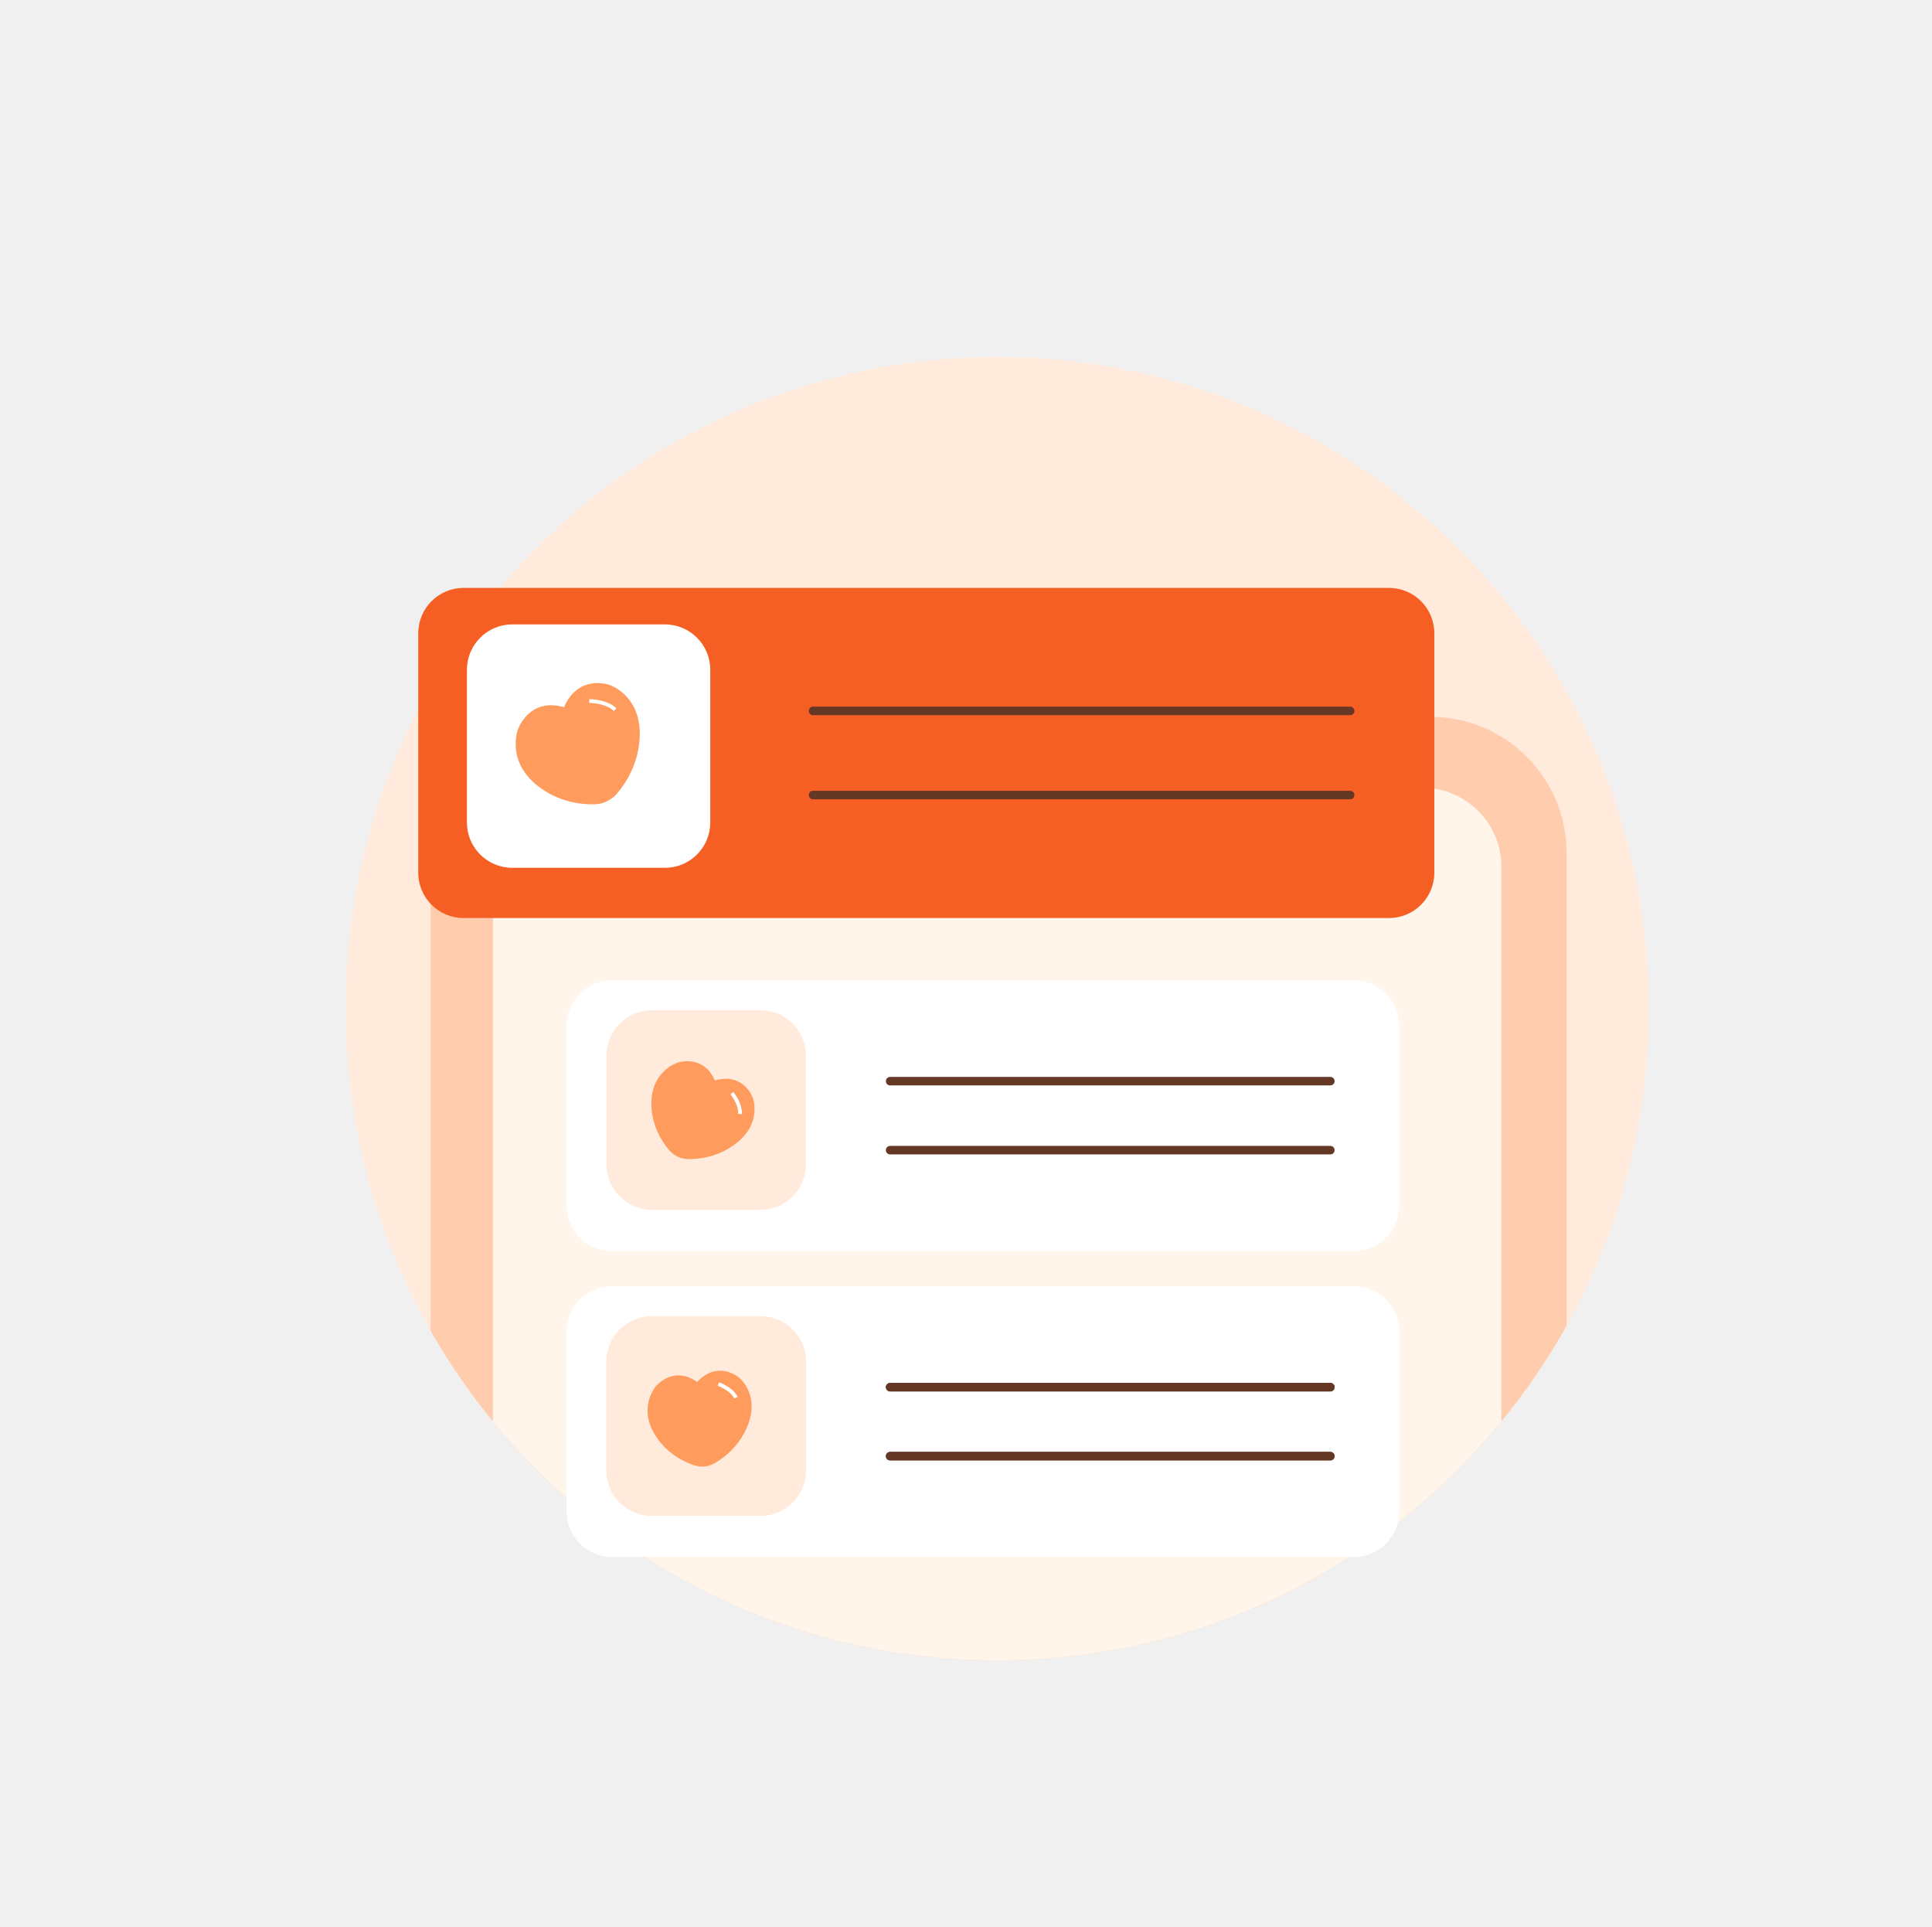
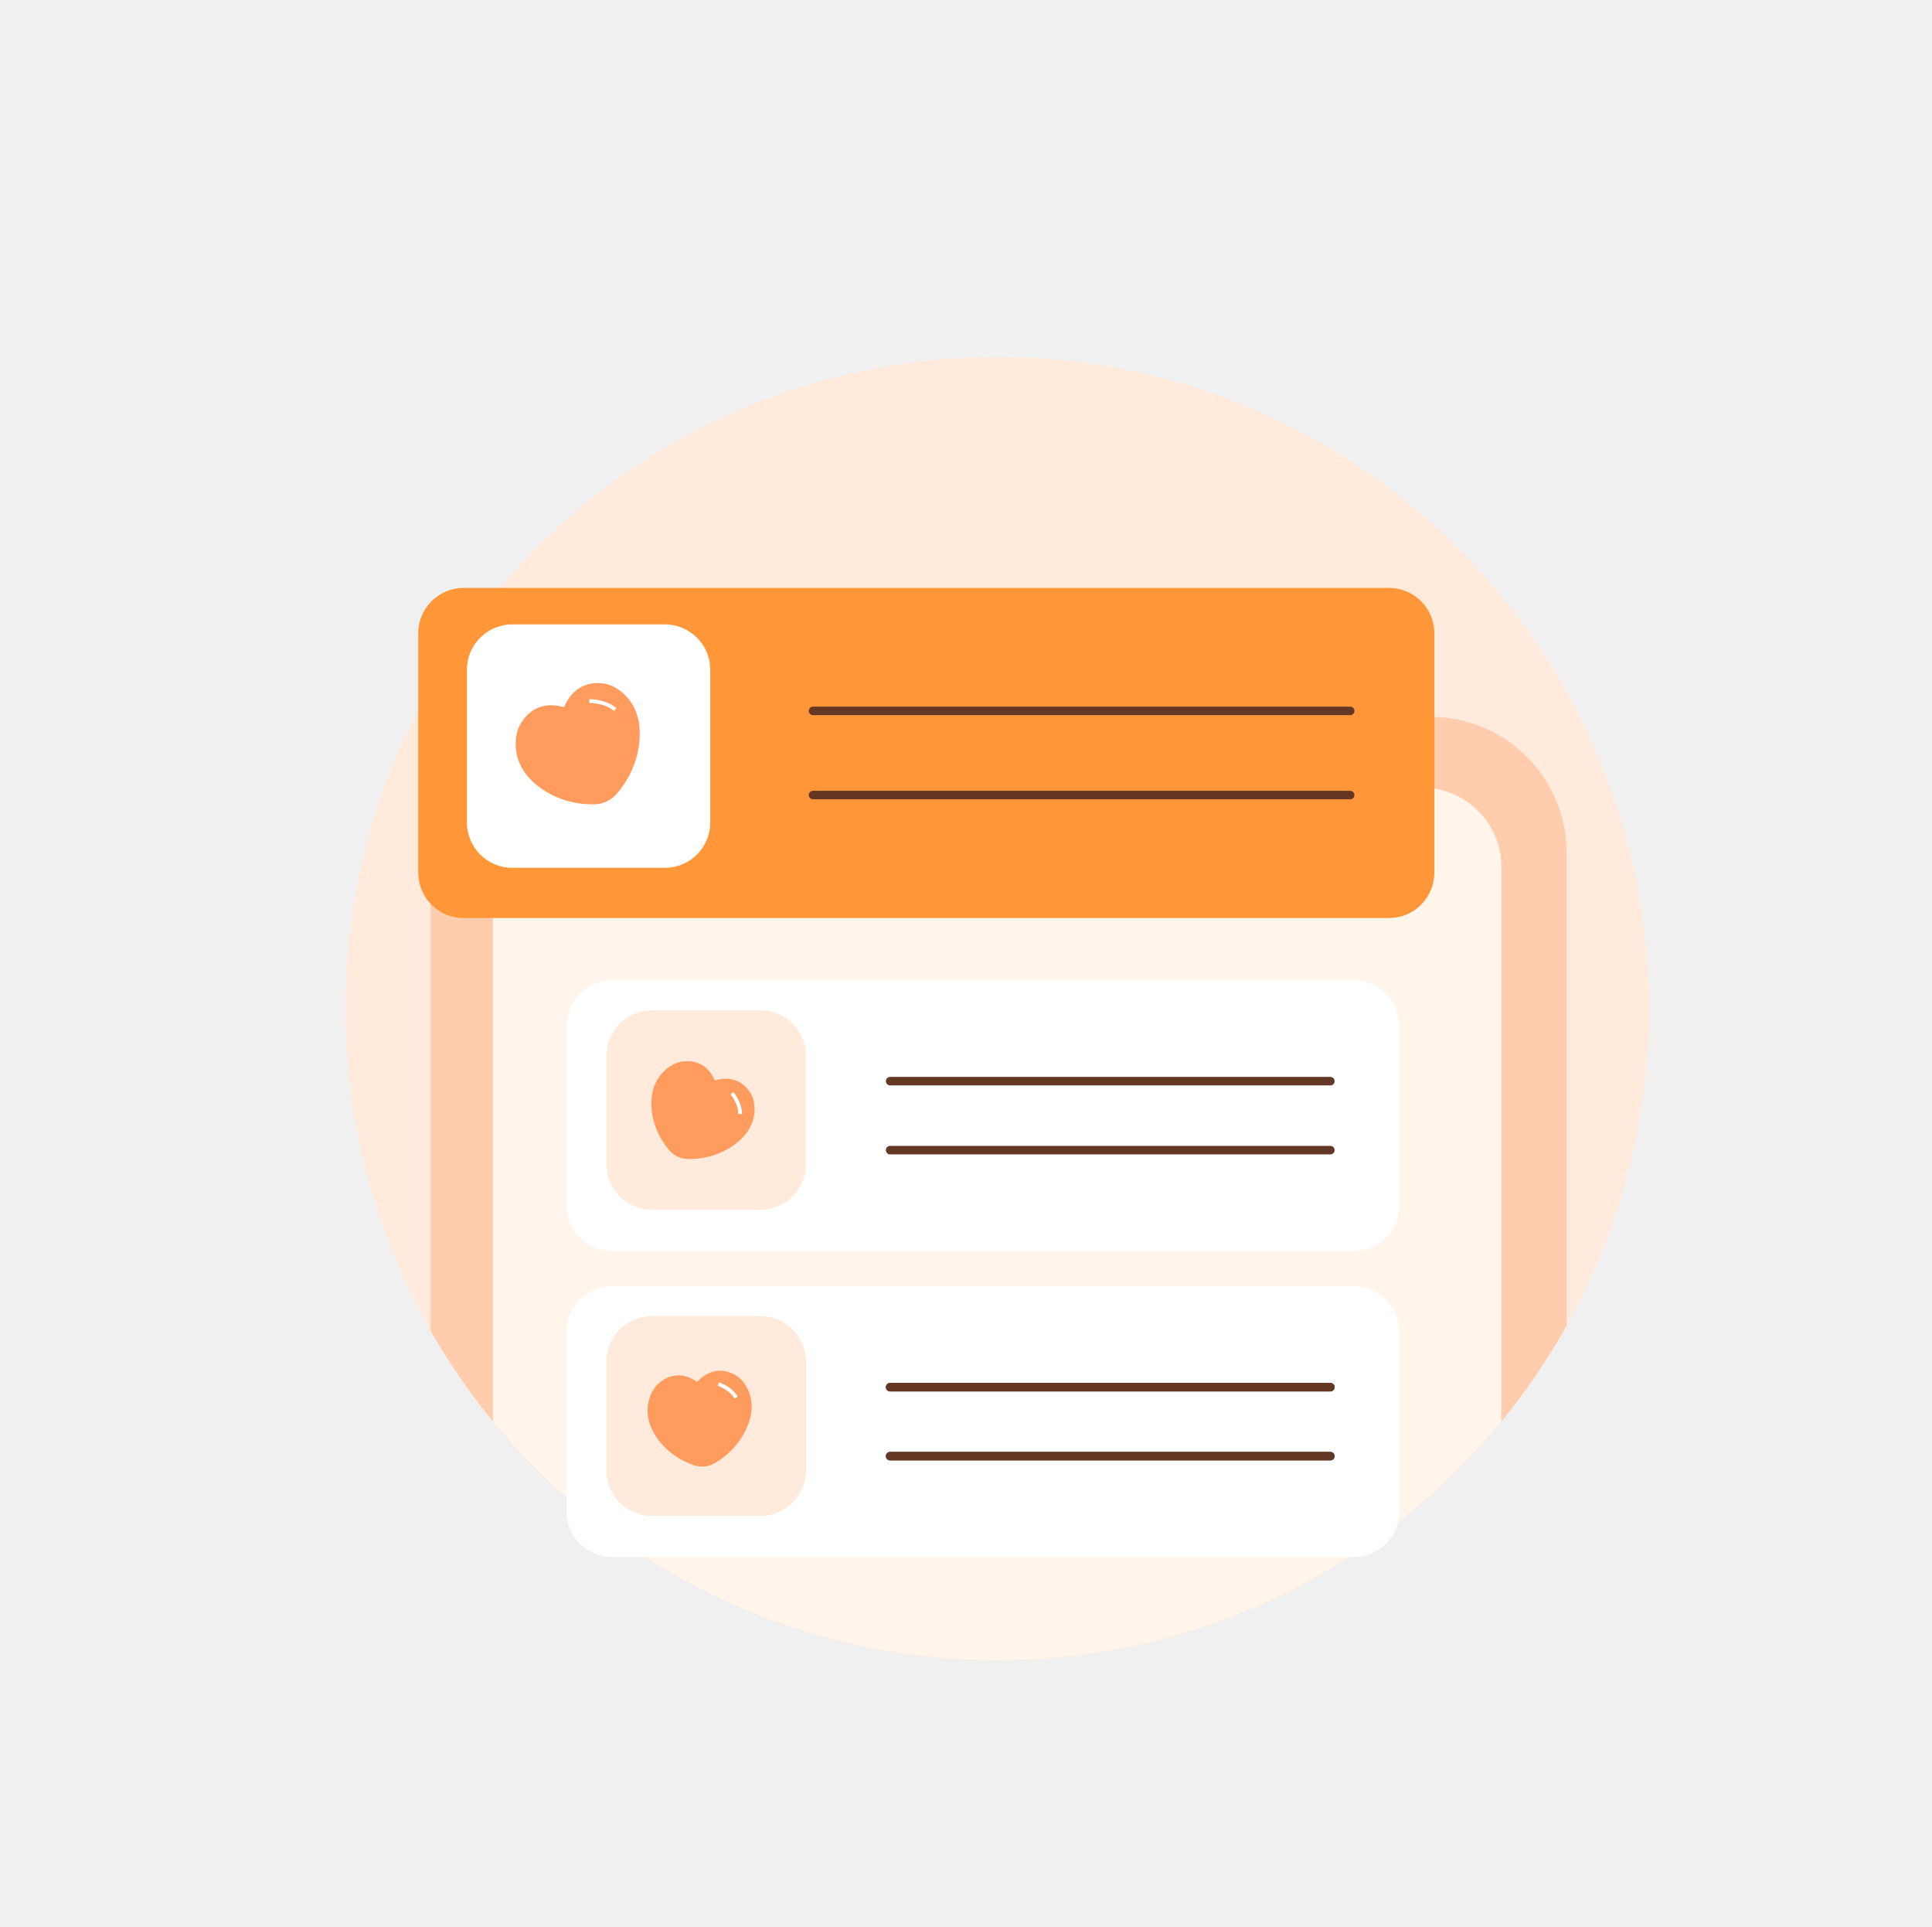
<svg xmlns="http://www.w3.org/2000/svg" width="341" height="340" viewBox="0 0 341 340" fill="none">
  <g clip-path="url(#clip0_746_4132)">
    <rect x="61" y="63" width="230" height="230" rx="115" fill="#FFEADC" />
    <path d="M76 302.638V150.5C76 137.245 86.745 126.5 100 126.5H252.5C265.755 126.5 276.5 137.245 276.5 150.5V285.375C276.5 297.874 266.906 308.281 254.448 309.296L126.083 319.749C124.036 319.916 122.019 320.344 120.081 321.025L107.95 325.284C92.342 330.763 76 319.18 76 302.638Z" fill="#FFCDAE" />
    <path d="M87 304.298V153C87 145.268 93.268 139 101 139H251C258.732 139 265 145.268 265 153V285.538C265 292.833 259.399 298.905 252.128 299.493L130.512 309.32C129.326 309.416 128.157 309.662 127.034 310.054L105.606 317.518C96.507 320.688 87 313.933 87 304.298Z" fill="#FFF5EB" />
  </g>
  <rect x="100" y="227" width="146.98" height="47.745" rx="8" fill="white" />
  <rect x="107.04" y="232.28" width="35.2" height="35.2" rx="8" fill="#FFEADC" />
-   <path fill-rule="evenodd" clip-rule="evenodd" d="M127.739 241.057C127.739 241.057 123.236 239.334 121.083 244.251C116.026 242.796 114.428 247.444 114.428 247.444C114.428 247.444 112.628 252.024 117.335 255.673C120.297 257.972 123.519 258.34 125.499 258.297C126.753 258.269 127.936 257.7 128.762 256.73C130.064 255.198 131.852 252.427 132.033 248.621C132.318 242.574 127.739 241.057 127.739 241.057Z" fill="#F55F24" />
+   <path fill-rule="evenodd" clip-rule="evenodd" d="M127.739 241.057C127.739 241.057 123.236 239.334 121.083 244.251C116.026 242.796 114.428 247.444 114.428 247.444C114.428 247.444 112.628 252.024 117.335 255.673C120.297 257.972 123.519 258.34 125.499 258.297C126.753 258.269 127.936 257.7 128.762 256.73C130.064 255.198 131.852 252.427 132.033 248.621C132.318 242.574 127.739 241.057 127.739 241.057Z" fill="#FF9739" />
  <path d="M124.742 243.362C125.571 243.362 127.48 243.611 128.475 244.607" stroke="white" stroke-width="0.66" />
  <path d="M157.107 244.787H234.809" stroke="#653825" stroke-width="1.5" stroke-linecap="round" />
  <path d="M157.107 256.958H234.809" stroke="#653825" stroke-width="1.5" stroke-linecap="round" />
  <rect x="107.04" y="232.28" width="35.2" height="35.2" rx="8" fill="#FFEADC" />
  <path fill-rule="evenodd" clip-rule="evenodd" d="M130.383 243.045C130.383 243.045 126.699 239.936 123.047 243.869C118.751 240.83 115.711 244.692 115.711 244.692C115.711 244.692 112.503 248.423 115.746 253.42C117.786 256.565 120.707 257.974 122.59 258.586C123.784 258.973 125.088 258.825 126.188 258.181C127.921 257.163 130.522 255.136 131.946 251.601C134.207 245.986 130.383 243.045 130.383 243.045Z" fill="#FF9C5D" />
  <path d="M126.794 244.235C127.578 244.508 129.298 245.372 129.91 246.64" stroke="white" stroke-width="0.66" />
  <path d="M157.107 244.787H234.809" stroke="#653825" stroke-width="1.5" stroke-linecap="round" />
  <path d="M157.107 256.958H234.809" stroke="#653825" stroke-width="1.5" stroke-linecap="round" />
  <rect x="100" y="173" width="146.98" height="47.745" rx="8" fill="white" />
  <rect x="107.04" y="178.28" width="35.2" height="35.2" rx="8" fill="#FFEADC" />
  <path fill-rule="evenodd" clip-rule="evenodd" d="M132.869 193.742C132.869 193.742 131.322 189.176 126.163 190.656C124.055 185.834 119.457 187.569 119.457 187.569C119.457 187.569 114.782 189.106 114.976 195.059C115.097 198.806 116.869 201.522 118.166 203.019C118.987 203.967 120.18 204.515 121.455 204.531C123.464 204.556 126.739 204.165 129.785 201.875C134.623 198.236 132.869 193.742 132.869 193.742Z" fill="#FF9C5D" />
  <path d="M129.181 192.906C129.711 193.544 130.737 195.172 130.606 196.574" stroke="white" stroke-width="0.66" />
  <path d="M157.107 190.787H234.809" stroke="#653825" stroke-width="1.5" stroke-linecap="round" />
  <path d="M157.107 202.958H234.809" stroke="#653825" stroke-width="1.5" stroke-linecap="round" />
-   <rect x="73.823" y="103.745" width="179.334" height="58.255" rx="8" fill="#F55F24" />
+   <rect x="73.823" y="103.745" width="179.334" height="58.255" rx="8" fill="#FF9739" />
  <rect x="82.413" y="110.187" width="42.949" height="42.949" rx="8" fill="white" />
  <path fill-rule="evenodd" clip-rule="evenodd" d="M107.667 120.896C107.667 120.896 102.173 118.794 99.547 124.793C93.376 123.018 91.426 128.689 91.426 128.689C91.426 128.689 89.23 134.277 94.974 138.73C98.588 141.534 102.518 141.983 104.934 141.931C106.465 141.897 107.908 141.203 108.916 140.019C110.504 138.15 112.686 134.769 112.906 130.125C113.254 122.747 107.667 120.896 107.667 120.896Z" fill="#FF9C5D" />
  <path d="M104.01 123.708C105.023 123.708 107.351 124.012 108.566 125.227" stroke="white" stroke-width="0.66" />
  <path d="M143.5 125.448H238.308" stroke="#653825" stroke-width="1.5" stroke-linecap="round" />
  <path d="M143.5 140.297H238.308" stroke="#653825" stroke-width="1.5" stroke-linecap="round" />
  <defs>
    <clipPath id="clip0_746_4132">
      <rect x="61" y="63" width="230" height="230" rx="115" fill="white" />
    </clipPath>
  </defs>
</svg>
